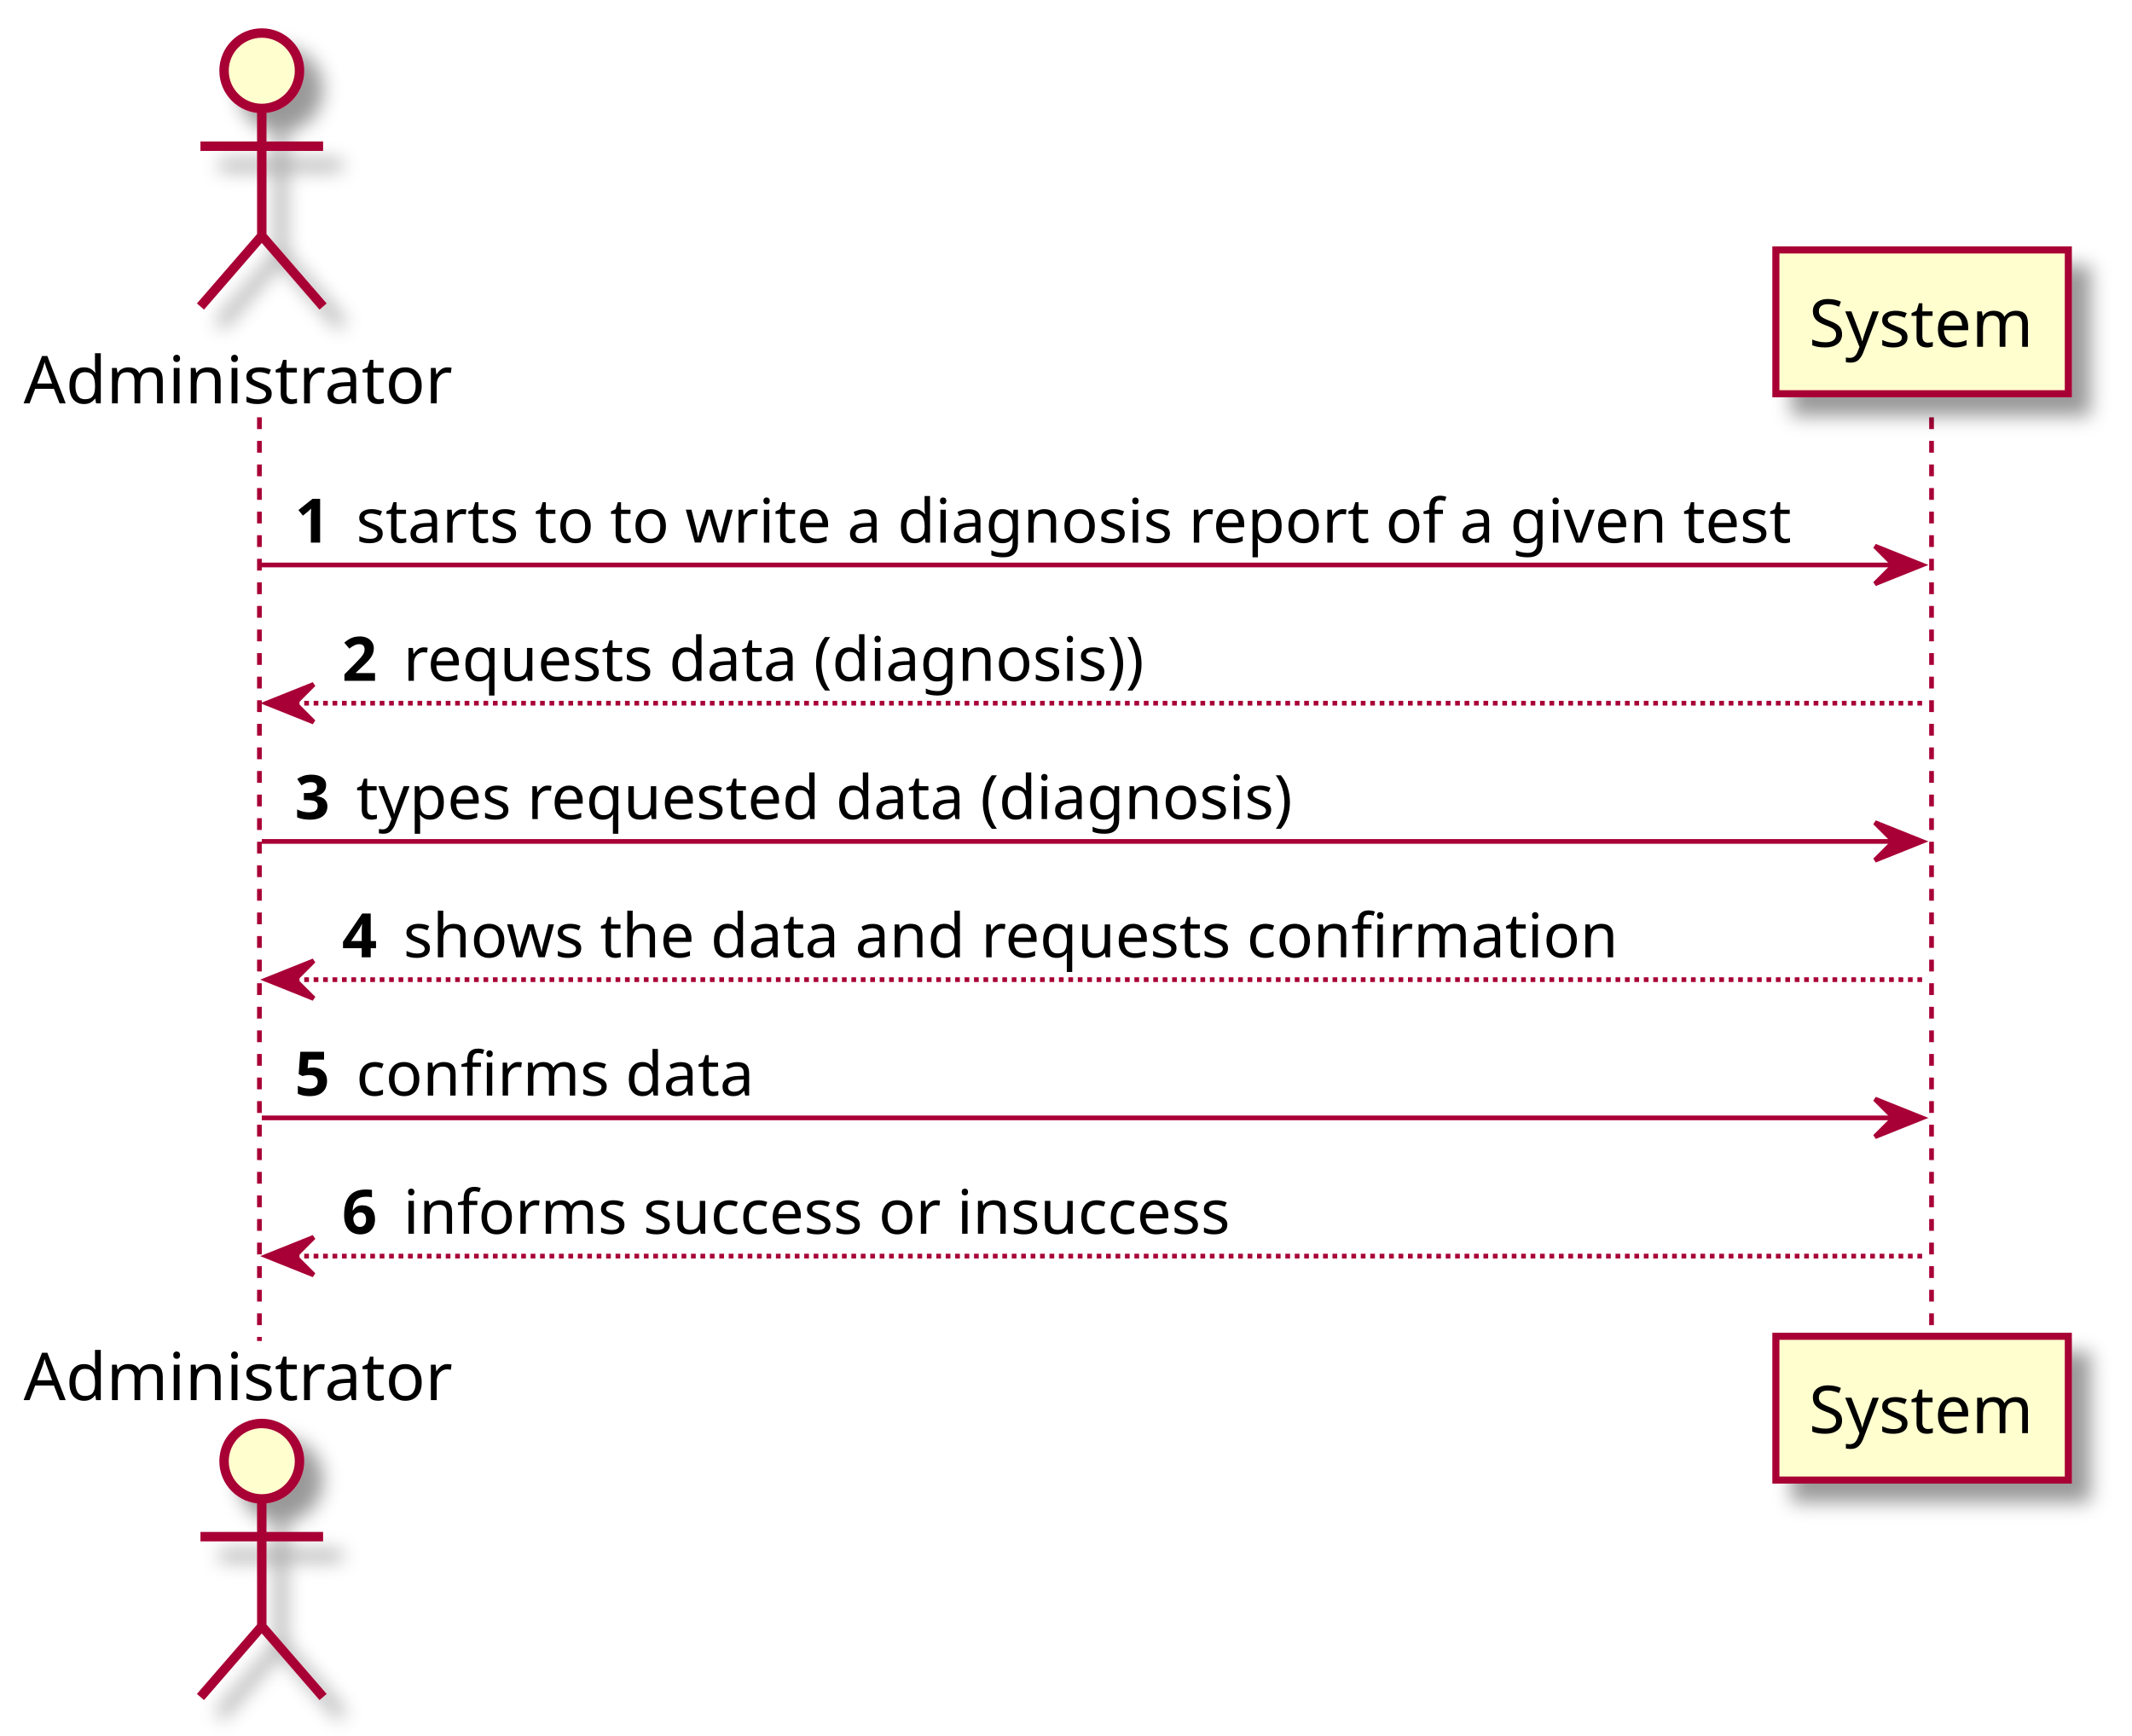
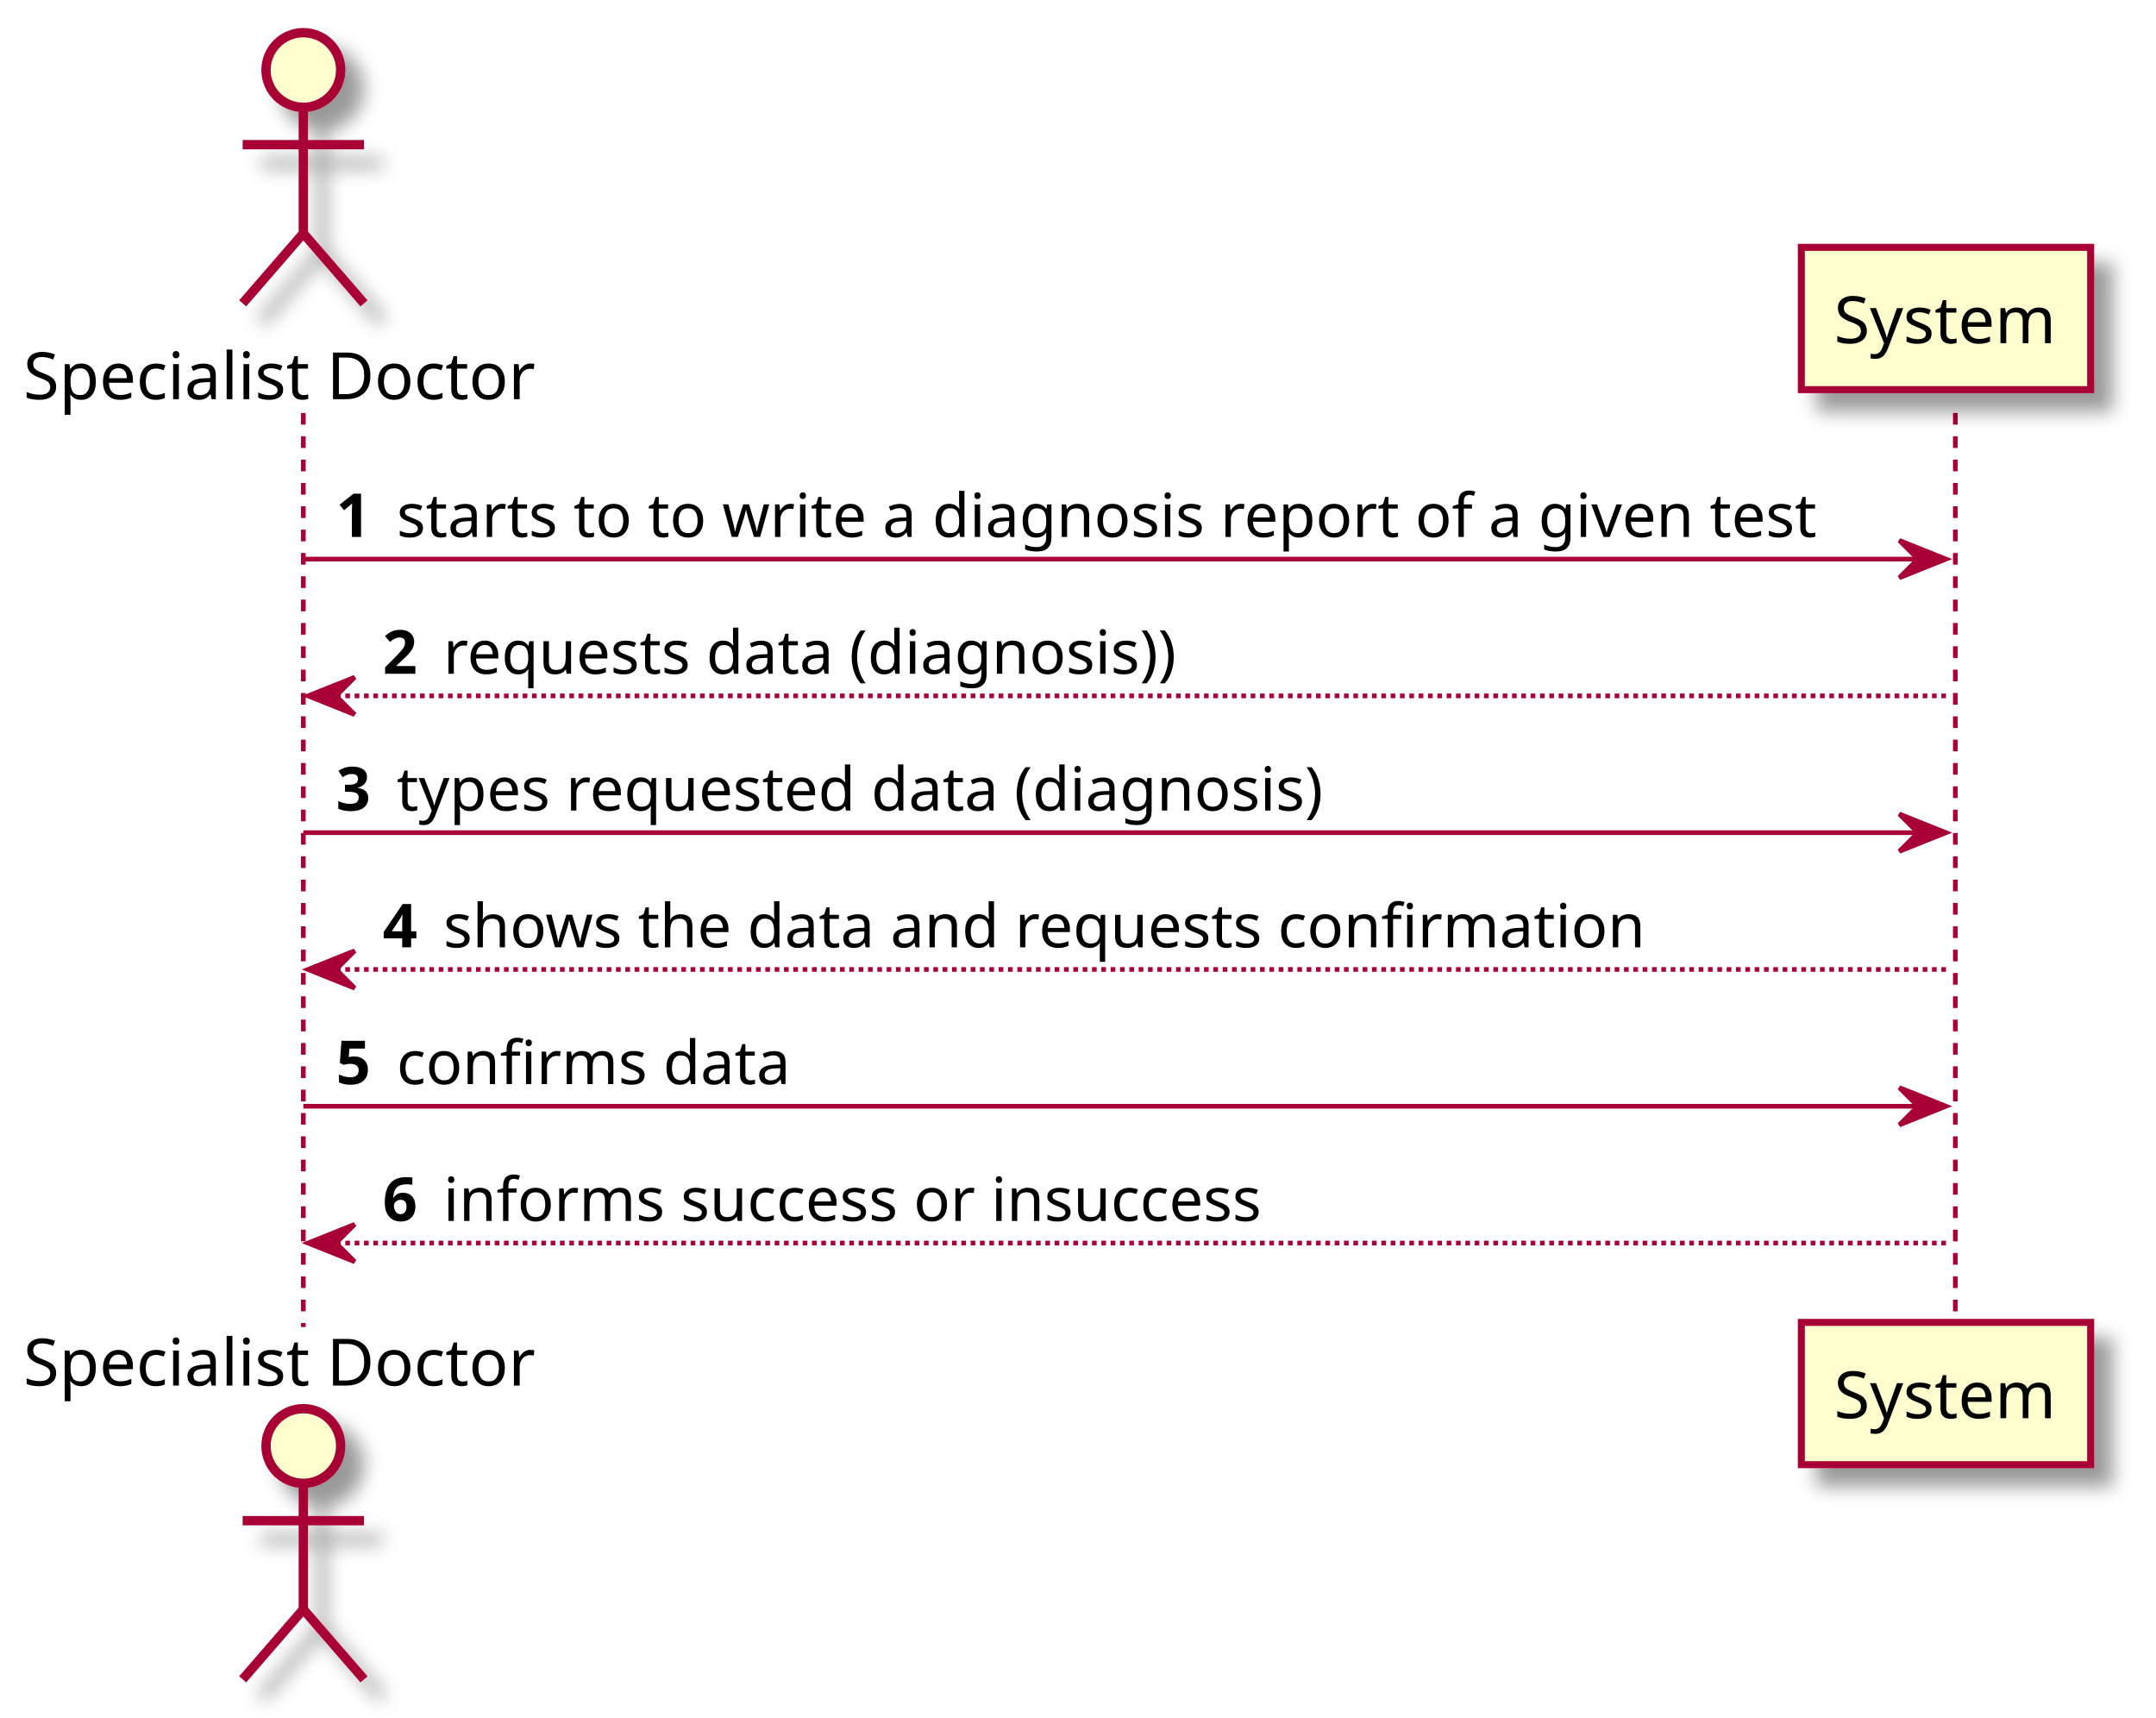
- <svg xmlns="http://www.w3.org/2000/svg" contentScriptType="application/ecmascript" contentStyleType="text/css" height="736px" preserveAspectRatio="none" style="width:904px;height:736px;" version="1.1" viewBox="0 0 904 736" width="904px" zoomAndPan="magnify">
+ <svg xmlns="http://www.w3.org/2000/svg" contentScriptType="application/ecmascript" contentStyleType="text/css" height="736px" preserveAspectRatio="none" style="width:924px;height:736px;" version="1.1" viewBox="0 0 924 736" width="924px" zoomAndPan="magnify">
  <defs>
-     <filter height="300%" id="fsb14uqlz2gww" width="300%" x="-1" y="-1">
+     <filter height="300%" id="f1mgtz877ix8lv" width="300%" x="-1" y="-1">
      <feGaussianBlur result="blurOut" stdDeviation="4.0" />
      <feColorMatrix in="blurOut" result="blurOut2" type="matrix" values="0 0 0 0 0 0 0 0 0 0 0 0 0 0 0 0 0 0 .4 0" />
      <feOffset dx="8.0" dy="8.0" in="blurOut2" result="blurOut3" />
      <feBlend in="SourceGraphic" in2="blurOut3" mode="normal" />
    </filter>
  </defs>
  <g>
-     <line style="stroke:#A80036;stroke-width:2.0;stroke-dasharray:5.0,5.0;" x1="110" x2="110" y1="176.977" y2="568.703" />
-     <line style="stroke:#A80036;stroke-width:2.0;stroke-dasharray:5.0,5.0;" x1="819" x2="819" y1="176.977" y2="568.703" />
-     <text fill="#000000" font-family="sans-serif" font-size="28" lengthAdjust="spacing" textLength="190" x="10" y="171.07">Administrator</text>
-     <ellipse cx="111" cy="30" fill="#FEFECE" filter="url(#fsb14uqlz2gww)" rx="16" ry="16" style="stroke:#A80036;stroke-width:4.0;" />
-     <path d="M111,46 L111,100 M85,62 L137,62 M111,100 L85,130 M111,100 L137,130 " fill="none" filter="url(#fsb14uqlz2gww)" style="stroke:#A80036;stroke-width:4.0;" />
-     <text fill="#000000" font-family="sans-serif" font-size="28" lengthAdjust="spacing" textLength="190" x="10" y="593.773">Administrator</text>
-     <ellipse cx="111" cy="619.68" fill="#FEFECE" filter="url(#fsb14uqlz2gww)" rx="16" ry="16" style="stroke:#A80036;stroke-width:4.0;" />
-     <path d="M111,635.68 L111,689.68 M85,651.68 L137,651.68 M111,689.68 L85,719.68 M111,689.68 L137,719.68 " fill="none" filter="url(#fsb14uqlz2gww)" style="stroke:#A80036;stroke-width:4.0;" />
-     <rect fill="#FEFECE" filter="url(#fsb14uqlz2gww)" height="60.977" style="stroke:#A80036;stroke-width:3.0;" width="124" x="753" y="106" />
-     <text fill="#000000" font-family="sans-serif" font-size="28" lengthAdjust="spacing" textLength="96" x="767" y="147.07">System</text>
-     <rect fill="#FEFECE" filter="url(#fsb14uqlz2gww)" height="60.977" style="stroke:#A80036;stroke-width:3.0;" width="124" x="753" y="566.703" />
-     <text fill="#000000" font-family="sans-serif" font-size="28" lengthAdjust="spacing" textLength="96" x="767" y="607.773">System</text>
-     <polygon fill="#A80036" points="795,231.598,815,239.598,795,247.598,803,239.598" style="stroke:#A80036;stroke-width:2.0;" />
-     <line style="stroke:#A80036;stroke-width:2.0;" x1="111" x2="807" y1="239.598" y2="239.598" />
-     <text fill="#000000" font-family="sans-serif" font-size="26" font-weight="bold" lengthAdjust="spacing" textLength="18" x="125" y="230.113">1</text>
-     <text fill="#000000" font-family="sans-serif" font-size="26" lengthAdjust="spacing" textLength="634" x="151" y="230.113">starts to to write a diagnosis report of a given test</text>
-     <polygon fill="#A80036" points="133,290.219,113,298.219,133,306.219,125,298.219" style="stroke:#A80036;stroke-width:2.0;" />
-     <line style="stroke:#A80036;stroke-width:2.0;stroke-dasharray:2.0,2.0;" x1="121" x2="817" y1="298.219" y2="298.219" />
-     <text fill="#000000" font-family="sans-serif" font-size="26" font-weight="bold" lengthAdjust="spacing" textLength="18" x="145" y="288.734">2</text>
-     <text fill="#000000" font-family="sans-serif" font-size="26" lengthAdjust="spacing" textLength="324" x="171" y="288.734">requests data (diagnosis))</text>
-     <polygon fill="#A80036" points="795,348.84,815,356.84,795,364.84,803,356.84" style="stroke:#A80036;stroke-width:2.0;" />
-     <line style="stroke:#A80036;stroke-width:2.0;" x1="111" x2="807" y1="356.84" y2="356.84" />
-     <text fill="#000000" font-family="sans-serif" font-size="26" font-weight="bold" lengthAdjust="spacing" textLength="18" x="125" y="347.356">3</text>
-     <text fill="#000000" font-family="sans-serif" font-size="26" lengthAdjust="spacing" textLength="408" x="151" y="347.356">types requested data (diagnosis)</text>
-     <polygon fill="#A80036" points="133,407.461,113,415.461,133,423.461,125,415.461" style="stroke:#A80036;stroke-width:2.0;" />
-     <line style="stroke:#A80036;stroke-width:2.0;stroke-dasharray:2.0,2.0;" x1="121" x2="817" y1="415.461" y2="415.461" />
-     <text fill="#000000" font-family="sans-serif" font-size="26" font-weight="bold" lengthAdjust="spacing" textLength="18" x="145" y="405.977">4</text>
-     <text fill="#000000" font-family="sans-serif" font-size="26" lengthAdjust="spacing" textLength="530" x="171" y="405.977">shows the data and requests confirmation</text>
-     <polygon fill="#A80036" points="795,466.082,815,474.082,795,482.082,803,474.082" style="stroke:#A80036;stroke-width:2.0;" />
-     <line style="stroke:#A80036;stroke-width:2.0;" x1="111" x2="807" y1="474.082" y2="474.082" />
-     <text fill="#000000" font-family="sans-serif" font-size="26" font-weight="bold" lengthAdjust="spacing" textLength="18" x="125" y="464.598">5</text>
-     <text fill="#000000" font-family="sans-serif" font-size="26" lengthAdjust="spacing" textLength="174" x="151" y="464.598">confirms data</text>
-     <polygon fill="#A80036" points="133,524.703,113,532.703,133,540.703,125,532.703" style="stroke:#A80036;stroke-width:2.0;" />
-     <line style="stroke:#A80036;stroke-width:2.0;stroke-dasharray:2.0,2.0;" x1="121" x2="817" y1="532.703" y2="532.703" />
-     <text fill="#000000" font-family="sans-serif" font-size="26" font-weight="bold" lengthAdjust="spacing" textLength="18" x="145" y="523.219">6</text>
-     <text fill="#000000" font-family="sans-serif" font-size="26" lengthAdjust="spacing" textLength="372" x="171" y="523.219">informs success or insuccess</text>
+     <line style="stroke:#A80036;stroke-width:2.0;stroke-dasharray:5.0,5.0;" x1="130" x2="130" y1="176.977" y2="568.703" />
+     <line style="stroke:#A80036;stroke-width:2.0;stroke-dasharray:5.0,5.0;" x1="838" x2="838" y1="176.977" y2="568.703" />
+     <text fill="#000000" font-family="sans-serif" font-size="28" lengthAdjust="spacing" textLength="228" x="10" y="171.07">Specialist Doctor</text>
+     <ellipse cx="130" cy="30" fill="#FEFECE" filter="url(#f1mgtz877ix8lv)" rx="16" ry="16" style="stroke:#A80036;stroke-width:4.0;" />
+     <path d="M130,46 L130,100 M104,62 L156,62 M130,100 L104,130 M130,100 L156,130 " fill="none" filter="url(#f1mgtz877ix8lv)" style="stroke:#A80036;stroke-width:4.0;" />
+     <text fill="#000000" font-family="sans-serif" font-size="28" lengthAdjust="spacing" textLength="228" x="10" y="593.773">Specialist Doctor</text>
+     <ellipse cx="130" cy="619.68" fill="#FEFECE" filter="url(#f1mgtz877ix8lv)" rx="16" ry="16" style="stroke:#A80036;stroke-width:4.0;" />
+     <path d="M130,635.68 L130,689.68 M104,651.68 L156,651.68 M130,689.68 L104,719.68 M130,689.68 L156,719.68 " fill="none" filter="url(#f1mgtz877ix8lv)" style="stroke:#A80036;stroke-width:4.0;" />
+     <rect fill="#FEFECE" filter="url(#f1mgtz877ix8lv)" height="60.977" style="stroke:#A80036;stroke-width:3.0;" width="124" x="772" y="106" />
+     <text fill="#000000" font-family="sans-serif" font-size="28" lengthAdjust="spacing" textLength="96" x="786" y="147.07">System</text>
+     <rect fill="#FEFECE" filter="url(#f1mgtz877ix8lv)" height="60.977" style="stroke:#A80036;stroke-width:3.0;" width="124" x="772" y="566.703" />
+     <text fill="#000000" font-family="sans-serif" font-size="28" lengthAdjust="spacing" textLength="96" x="786" y="607.773">System</text>
+     <polygon fill="#A80036" points="814,231.598,834,239.598,814,247.598,822,239.598" style="stroke:#A80036;stroke-width:2.0;" />
+     <line style="stroke:#A80036;stroke-width:2.0;" x1="130" x2="826" y1="239.598" y2="239.598" />
+     <text fill="#000000" font-family="sans-serif" font-size="26" font-weight="bold" lengthAdjust="spacing" textLength="18" x="144" y="230.113">1</text>
+     <text fill="#000000" font-family="sans-serif" font-size="26" lengthAdjust="spacing" textLength="634" x="170" y="230.113">starts to to write a diagnosis report of a given test</text>
+     <polygon fill="#A80036" points="152,290.219,132,298.219,152,306.219,144,298.219" style="stroke:#A80036;stroke-width:2.0;" />
+     <line style="stroke:#A80036;stroke-width:2.0;stroke-dasharray:2.0,2.0;" x1="140" x2="836" y1="298.219" y2="298.219" />
+     <text fill="#000000" font-family="sans-serif" font-size="26" font-weight="bold" lengthAdjust="spacing" textLength="18" x="164" y="288.734">2</text>
+     <text fill="#000000" font-family="sans-serif" font-size="26" lengthAdjust="spacing" textLength="324" x="190" y="288.734">requests data (diagnosis))</text>
+     <polygon fill="#A80036" points="814,348.84,834,356.84,814,364.84,822,356.84" style="stroke:#A80036;stroke-width:2.0;" />
+     <line style="stroke:#A80036;stroke-width:2.0;" x1="130" x2="826" y1="356.84" y2="356.84" />
+     <text fill="#000000" font-family="sans-serif" font-size="26" font-weight="bold" lengthAdjust="spacing" textLength="18" x="144" y="347.356">3</text>
+     <text fill="#000000" font-family="sans-serif" font-size="26" lengthAdjust="spacing" textLength="408" x="170" y="347.356">types requested data (diagnosis)</text>
+     <polygon fill="#A80036" points="152,407.461,132,415.461,152,423.461,144,415.461" style="stroke:#A80036;stroke-width:2.0;" />
+     <line style="stroke:#A80036;stroke-width:2.0;stroke-dasharray:2.0,2.0;" x1="140" x2="836" y1="415.461" y2="415.461" />
+     <text fill="#000000" font-family="sans-serif" font-size="26" font-weight="bold" lengthAdjust="spacing" textLength="18" x="164" y="405.977">4</text>
+     <text fill="#000000" font-family="sans-serif" font-size="26" lengthAdjust="spacing" textLength="530" x="190" y="405.977">shows the data and requests confirmation</text>
+     <polygon fill="#A80036" points="814,466.082,834,474.082,814,482.082,822,474.082" style="stroke:#A80036;stroke-width:2.0;" />
+     <line style="stroke:#A80036;stroke-width:2.0;" x1="130" x2="826" y1="474.082" y2="474.082" />
+     <text fill="#000000" font-family="sans-serif" font-size="26" font-weight="bold" lengthAdjust="spacing" textLength="18" x="144" y="464.598">5</text>
+     <text fill="#000000" font-family="sans-serif" font-size="26" lengthAdjust="spacing" textLength="174" x="170" y="464.598">confirms data</text>
+     <polygon fill="#A80036" points="152,524.703,132,532.703,152,540.703,144,532.703" style="stroke:#A80036;stroke-width:2.0;" />
+     <line style="stroke:#A80036;stroke-width:2.0;stroke-dasharray:2.0,2.0;" x1="140" x2="836" y1="532.703" y2="532.703" />
+     <text fill="#000000" font-family="sans-serif" font-size="26" font-weight="bold" lengthAdjust="spacing" textLength="18" x="164" y="523.219">6</text>
+     <text fill="#000000" font-family="sans-serif" font-size="26" lengthAdjust="spacing" textLength="372" x="190" y="523.219">informs success or insuccess</text>
  </g>
</svg>
